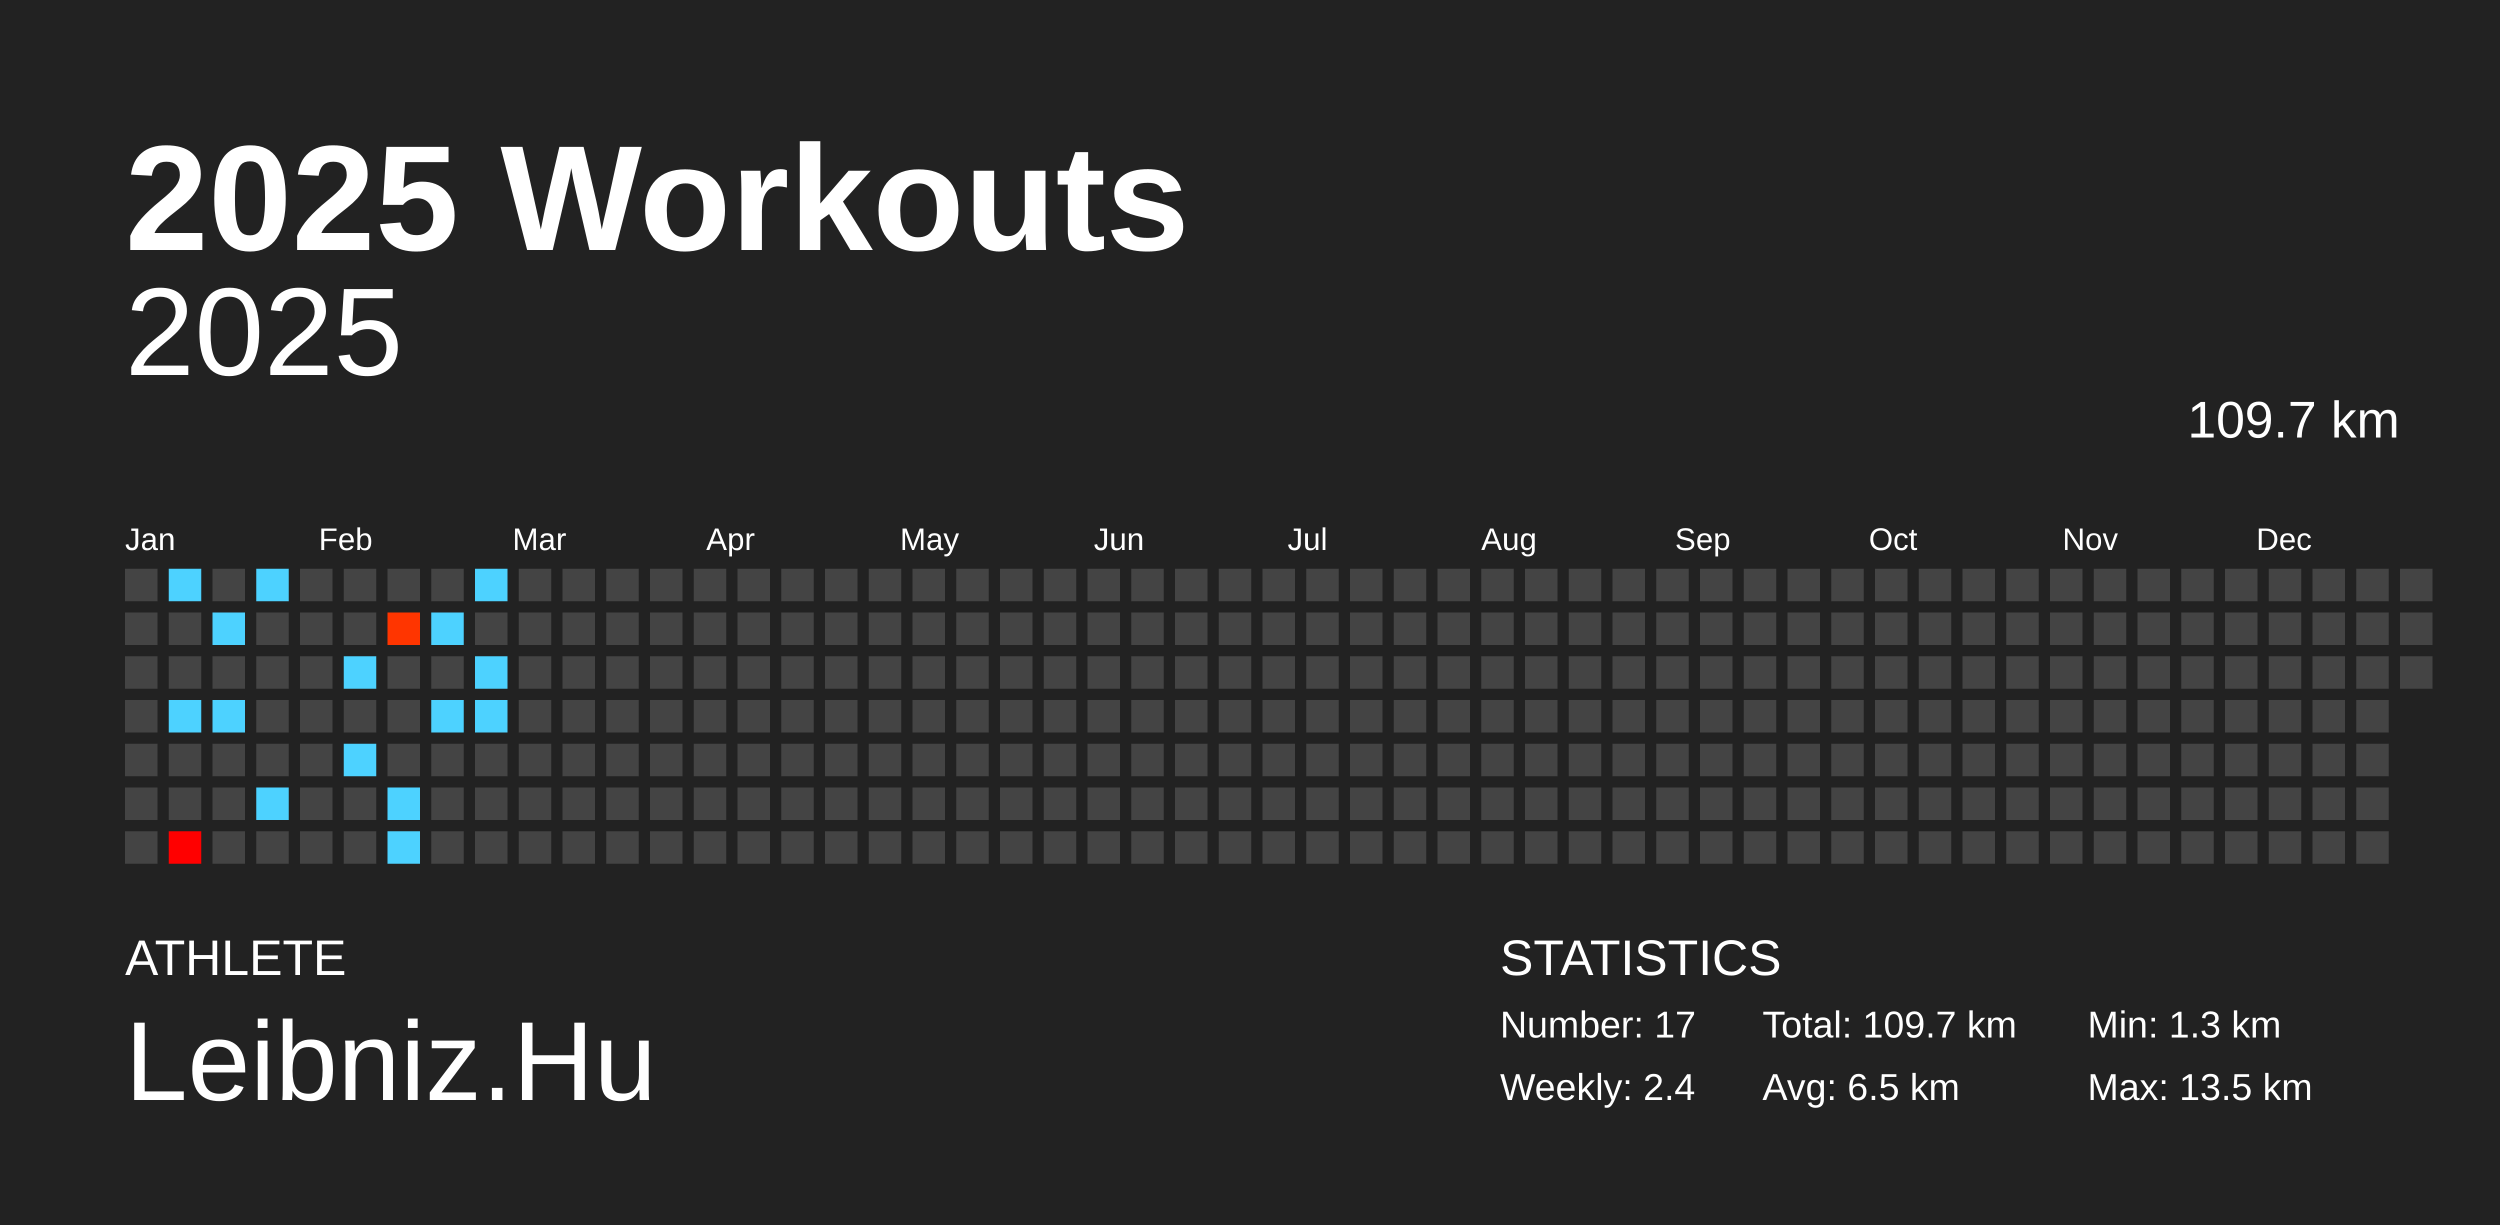
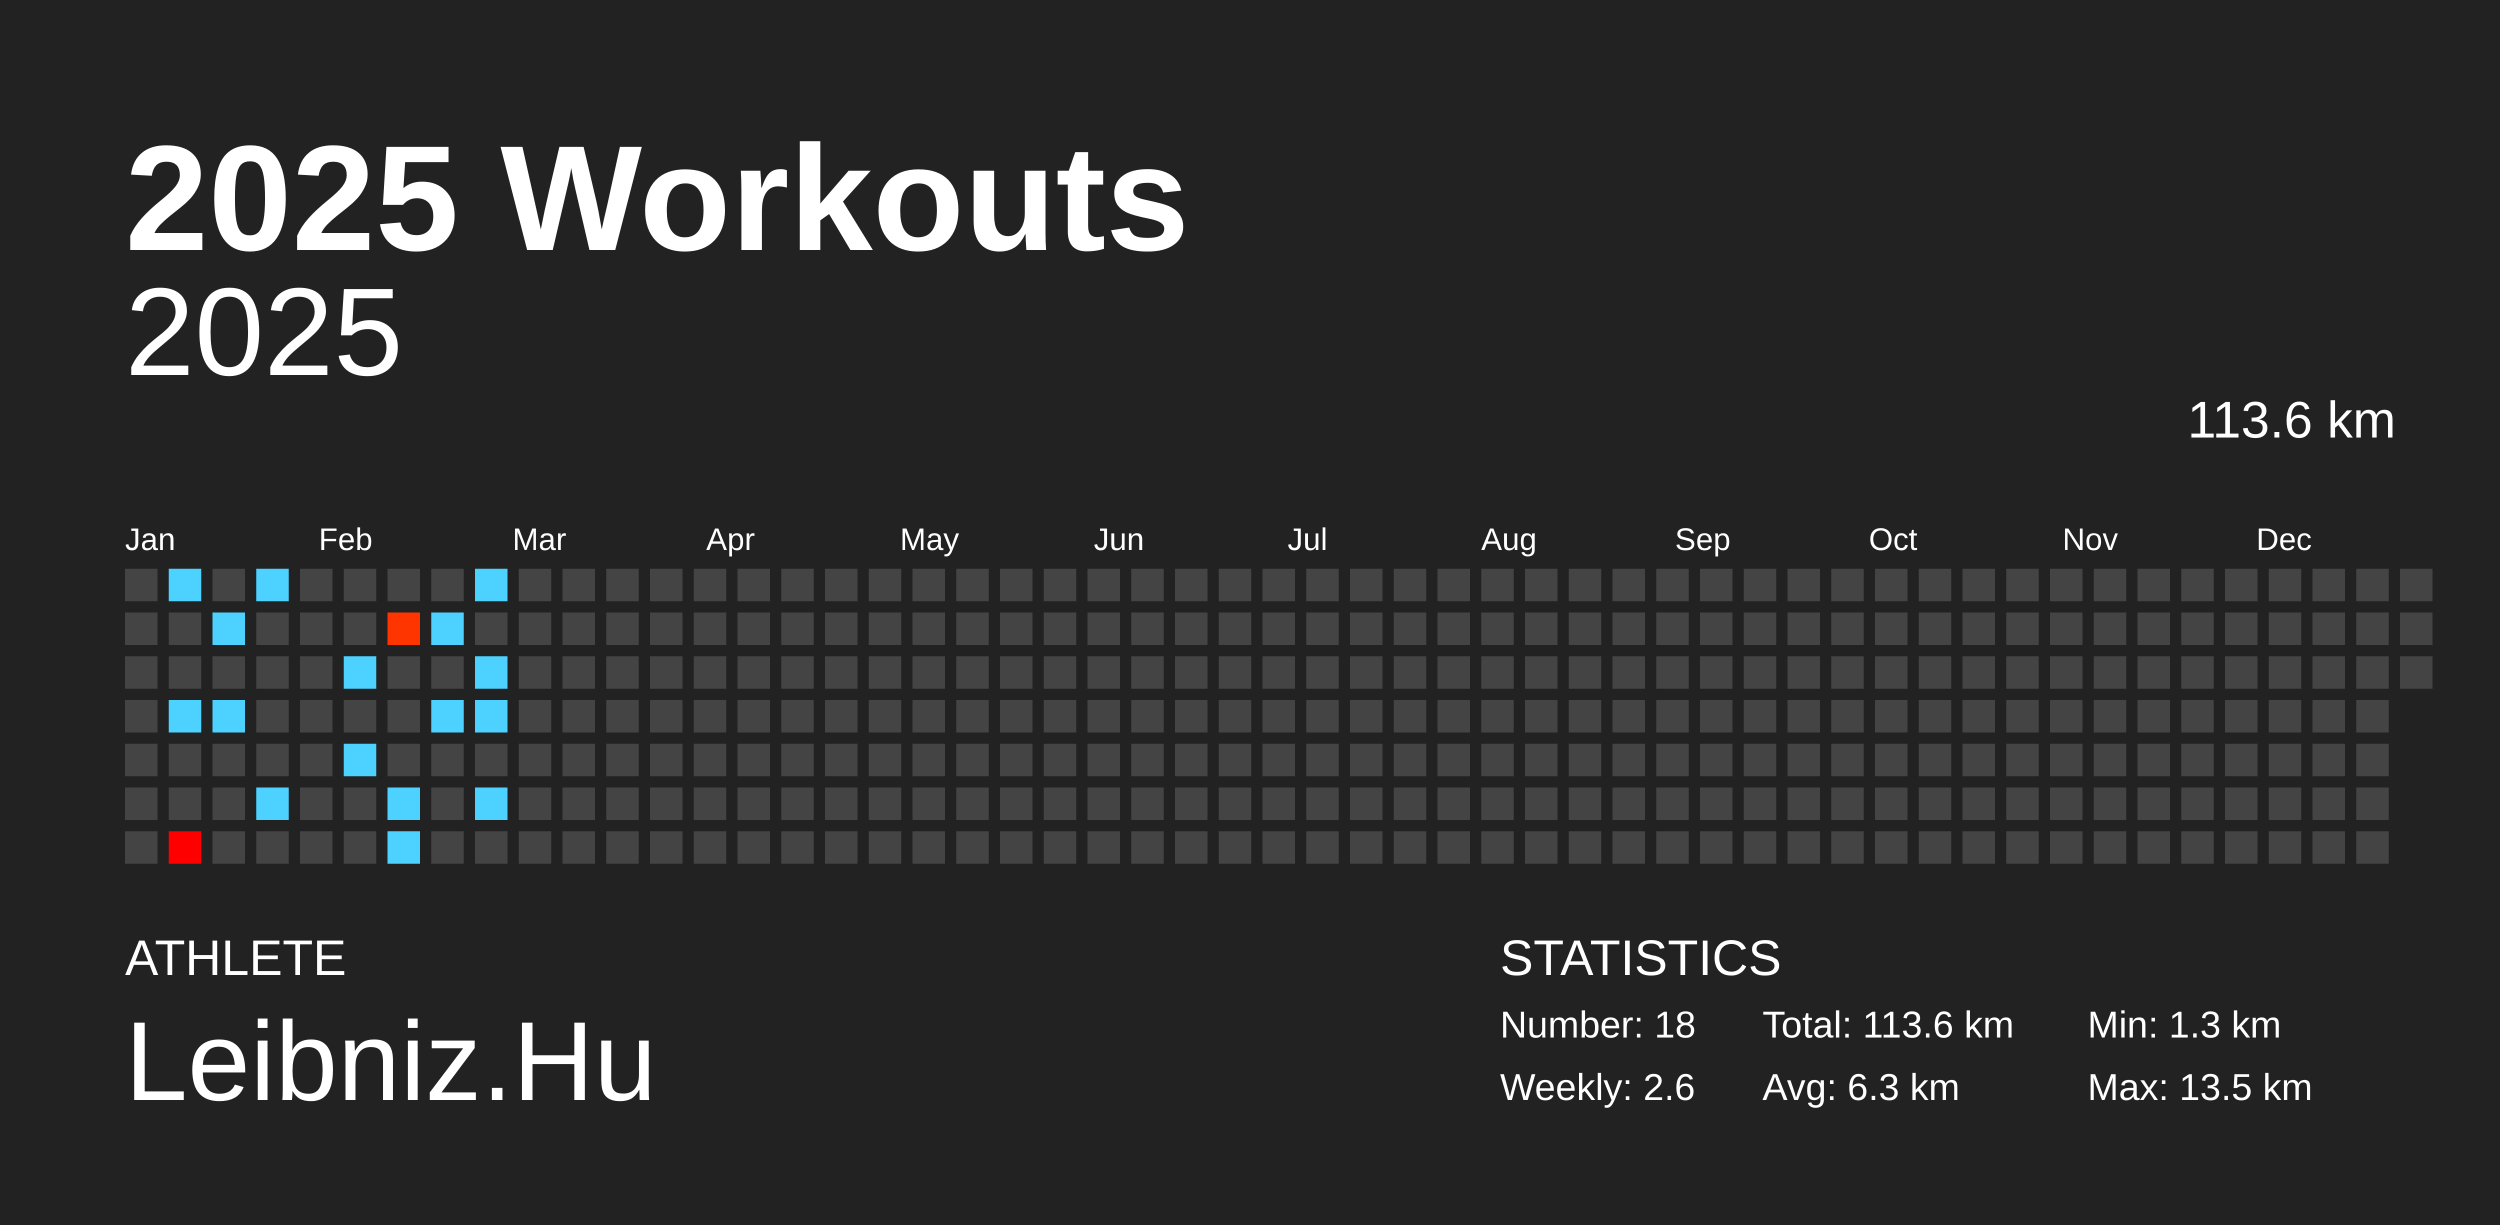
<svg xmlns="http://www.w3.org/2000/svg" baseProfile="full" height="98mm" version="1.1" viewBox="0,0,200,98" width="200mm">
  <defs />
  <rect fill="#222222" height="98" width="200" x="0" y="0" />
  <text fill="#FFFFFF" style="font-size:12px; font-family:Arial; font-weight:bold;" x="10" y="20">2025 Workouts</text>
  <text fill="#FFFFFF" style="font-size:4px; font-family:Arial" x="10" y="78">ATHLETE</text>
  <text fill="#FFFFFF" style="font-size:9px; font-family:Arial" x="10" y="88">Leibniz.Hu</text>
  <text fill="#FFFFFF" style="font-size:4px; font-family:Arial" x="120" y="78">STATISTICS</text>
-   <text fill="#FFFFFF" style="font-size:3px; font-family:Arial" x="120" y="83">Number: 17</text>
-   <text fill="#FFFFFF" style="font-size:3px; font-family:Arial" x="120" y="88">Weekly: 2.4</text>
-   <text fill="#FFFFFF" style="font-size:3px; font-family:Arial" x="141" y="83">Total: 109.7 km</text>
-   <text fill="#FFFFFF" style="font-size:3px; font-family:Arial" x="141" y="88">Avg: 6.5 km</text>
+   <text fill="#FFFFFF" style="font-size:3px; font-family:Arial" x="120" y="83">Number: 18</text>
+   <text fill="#FFFFFF" style="font-size:3px; font-family:Arial" x="120" y="88">Weekly: 2.6</text>
+   <text fill="#FFFFFF" style="font-size:3px; font-family:Arial" x="141" y="83">Total: 113.6 km</text>
+   <text fill="#FFFFFF" style="font-size:3px; font-family:Arial" x="141" y="88">Avg: 6.3 km</text>
  <text fill="#FFFFFF" style="font-size:3px; font-family:Arial" x="167" y="83">Min: 1.3 km</text>
  <text fill="#FFFFFF" style="font-size:3px; font-family:Arial" x="167" y="88">Max: 13.5 km</text>
  <text alignment-baseline="hanging" fill="#FFFFFF" style="font-size:10.0px; font-family:Arial;" x="10" y="30">2025</text>
-   <text alignment-baseline="hanging" fill="#FFFFFF" style="font-size:4.125px; font-family:Arial;" x="175" y="35">109.7 km</text>
+   <text alignment-baseline="hanging" fill="#FFFFFF" style="font-size:4.125px; font-family:Arial;" x="175" y="35">113.6 km</text>
  <text fill="#FFFFFF" style="font-size:2.5px; font-family:Arial" x="10.0" y="44">Jan</text>
  <text fill="#FFFFFF" style="font-size:2.5px; font-family:Arial" x="25.5" y="44">Feb</text>
  <text fill="#FFFFFF" style="font-size:2.5px; font-family:Arial" x="41.0" y="44">Mar</text>
  <text fill="#FFFFFF" style="font-size:2.5px; font-family:Arial" x="56.5" y="44">Apr</text>
  <text fill="#FFFFFF" style="font-size:2.5px; font-family:Arial" x="72.0" y="44">May</text>
  <text fill="#FFFFFF" style="font-size:2.5px; font-family:Arial" x="87.5" y="44">Jun</text>
  <text fill="#FFFFFF" style="font-size:2.5px; font-family:Arial" x="103.0" y="44">Jul</text>
  <text fill="#FFFFFF" style="font-size:2.5px; font-family:Arial" x="118.5" y="44">Aug</text>
  <text fill="#FFFFFF" style="font-size:2.5px; font-family:Arial" x="134.0" y="44">Sep</text>
  <text fill="#FFFFFF" style="font-size:2.5px; font-family:Arial" x="149.5" y="44">Oct</text>
  <text fill="#FFFFFF" style="font-size:2.5px; font-family:Arial" x="165.0" y="44">Nov</text>
  <text fill="#FFFFFF" style="font-size:2.5px; font-family:Arial" x="180.5" y="44">Dec</text>
  <rect fill="#444444" height="2.6" width="2.6" x="10.0" y="45.5" />
  <rect fill="#444444" height="2.6" width="2.6" x="10.0" y="49.0" />
  <rect fill="#444444" height="2.6" width="2.6" x="10.0" y="52.5" />
  <rect fill="#444444" height="2.6" width="2.6" x="10.0" y="56.0" />
  <rect fill="#444444" height="2.6" width="2.6" x="10.0" y="59.5" />
  <rect fill="#444444" height="2.6" width="2.6" x="10.0" y="63.0" />
  <rect fill="#444444" height="2.6" width="2.6" x="10.0" y="66.5" />
  <rect fill="#4dd2ff" height="2.6" width="2.6" x="13.5" y="45.5" />
  <rect fill="#444444" height="2.6" width="2.6" x="13.5" y="49.0" />
  <rect fill="#444444" height="2.6" width="2.6" x="13.5" y="52.5" />
  <rect fill="#4dd2ff" height="2.6" width="2.6" x="13.5" y="56.0" />
  <rect fill="#444444" height="2.6" width="2.6" x="13.5" y="59.5" />
  <rect fill="#444444" height="2.6" width="2.6" x="13.5" y="63.0" />
  <rect fill="#ff0000" height="2.6" width="2.6" x="13.5" y="66.5" />
  <rect fill="#444444" height="2.6" width="2.6" x="17.0" y="45.5" />
  <rect fill="#4dd2ff" height="2.6" width="2.6" x="17.0" y="49.0" />
  <rect fill="#444444" height="2.6" width="2.6" x="17.0" y="52.5" />
  <rect fill="#4dd2ff" height="2.6" width="2.6" x="17.0" y="56.0" />
  <rect fill="#444444" height="2.6" width="2.6" x="17.0" y="59.5" />
  <rect fill="#444444" height="2.6" width="2.6" x="17.0" y="63.0" />
  <rect fill="#444444" height="2.6" width="2.6" x="17.0" y="66.5" />
  <rect fill="#4dd2ff" height="2.6" width="2.6" x="20.5" y="45.5" />
  <rect fill="#444444" height="2.6" width="2.6" x="20.5" y="49.0" />
  <rect fill="#444444" height="2.6" width="2.6" x="20.5" y="52.5" />
  <rect fill="#444444" height="2.6" width="2.6" x="20.5" y="56.0" />
  <rect fill="#444444" height="2.6" width="2.6" x="20.5" y="59.5" />
  <rect fill="#4dd2ff" height="2.6" width="2.6" x="20.5" y="63.0" />
  <rect fill="#444444" height="2.6" width="2.6" x="20.5" y="66.5" />
  <rect fill="#444444" height="2.6" width="2.6" x="24.0" y="45.5" />
  <rect fill="#444444" height="2.6" width="2.6" x="24.0" y="49.0" />
  <rect fill="#444444" height="2.6" width="2.6" x="24.0" y="52.5" />
  <rect fill="#444444" height="2.6" width="2.6" x="24.0" y="56.0" />
  <rect fill="#444444" height="2.6" width="2.6" x="24.0" y="59.5" />
  <rect fill="#444444" height="2.6" width="2.6" x="24.0" y="63.0" />
  <rect fill="#444444" height="2.6" width="2.6" x="24.0" y="66.5" />
  <rect fill="#444444" height="2.6" width="2.6" x="27.5" y="45.5" />
  <rect fill="#444444" height="2.6" width="2.6" x="27.5" y="49.0" />
  <rect fill="#4dd2ff" height="2.6" width="2.6" x="27.5" y="52.5" />
  <rect fill="#444444" height="2.6" width="2.6" x="27.5" y="56.0" />
  <rect fill="#4dd2ff" height="2.6" width="2.6" x="27.5" y="59.5" />
  <rect fill="#444444" height="2.6" width="2.6" x="27.5" y="63.0" />
  <rect fill="#444444" height="2.6" width="2.6" x="27.5" y="66.5" />
  <rect fill="#444444" height="2.6" width="2.6" x="31.0" y="45.5" />
  <rect fill="#ff3500" height="2.6" width="2.6" x="31.0" y="49.0" />
  <rect fill="#444444" height="2.6" width="2.6" x="31.0" y="52.5" />
  <rect fill="#444444" height="2.6" width="2.6" x="31.0" y="56.0" />
  <rect fill="#444444" height="2.6" width="2.6" x="31.0" y="59.5" />
  <rect fill="#4dd2ff" height="2.6" width="2.6" x="31.0" y="63.0" />
  <rect fill="#4dd2ff" height="2.6" width="2.6" x="31.0" y="66.5" />
  <rect fill="#444444" height="2.6" width="2.6" x="34.5" y="45.5" />
  <rect fill="#4dd2ff" height="2.6" width="2.6" x="34.5" y="49.0" />
  <rect fill="#444444" height="2.6" width="2.6" x="34.5" y="52.5" />
  <rect fill="#4dd2ff" height="2.6" width="2.6" x="34.5" y="56.0" />
  <rect fill="#444444" height="2.6" width="2.6" x="34.5" y="59.5" />
  <rect fill="#444444" height="2.6" width="2.6" x="34.5" y="63.0" />
  <rect fill="#444444" height="2.6" width="2.6" x="34.5" y="66.5" />
  <rect fill="#4dd2ff" height="2.6" width="2.6" x="38.0" y="45.5" />
  <rect fill="#444444" height="2.6" width="2.6" x="38.0" y="49.0" />
  <rect fill="#4dd2ff" height="2.6" width="2.6" x="38.0" y="52.5" />
  <rect fill="#4dd2ff" height="2.6" width="2.6" x="38.0" y="56.0" />
  <rect fill="#444444" height="2.6" width="2.6" x="38.0" y="59.5" />
-   <rect fill="#444444" height="2.6" width="2.6" x="38.0" y="63.0" />
+   <rect fill="#4dd2ff" height="2.6" width="2.6" x="38.0" y="63.0" />
  <rect fill="#444444" height="2.6" width="2.6" x="38.0" y="66.5" />
  <rect fill="#444444" height="2.6" width="2.6" x="41.5" y="45.5" />
  <rect fill="#444444" height="2.6" width="2.6" x="41.5" y="49.0" />
  <rect fill="#444444" height="2.6" width="2.6" x="41.5" y="52.5" />
  <rect fill="#444444" height="2.6" width="2.6" x="41.5" y="56.0" />
  <rect fill="#444444" height="2.6" width="2.6" x="41.5" y="59.5" />
  <rect fill="#444444" height="2.6" width="2.6" x="41.5" y="63.0" />
  <rect fill="#444444" height="2.6" width="2.6" x="41.5" y="66.5" />
  <rect fill="#444444" height="2.6" width="2.6" x="45.0" y="45.5" />
  <rect fill="#444444" height="2.6" width="2.6" x="45.0" y="49.0" />
  <rect fill="#444444" height="2.6" width="2.6" x="45.0" y="52.5" />
  <rect fill="#444444" height="2.6" width="2.6" x="45.0" y="56.0" />
  <rect fill="#444444" height="2.6" width="2.6" x="45.0" y="59.5" />
  <rect fill="#444444" height="2.6" width="2.6" x="45.0" y="63.0" />
  <rect fill="#444444" height="2.6" width="2.6" x="45.0" y="66.5" />
  <rect fill="#444444" height="2.6" width="2.6" x="48.5" y="45.5" />
  <rect fill="#444444" height="2.6" width="2.6" x="48.5" y="49.0" />
  <rect fill="#444444" height="2.6" width="2.6" x="48.5" y="52.5" />
  <rect fill="#444444" height="2.6" width="2.6" x="48.5" y="56.0" />
  <rect fill="#444444" height="2.6" width="2.6" x="48.5" y="59.5" />
  <rect fill="#444444" height="2.6" width="2.6" x="48.5" y="63.0" />
  <rect fill="#444444" height="2.6" width="2.6" x="48.5" y="66.5" />
  <rect fill="#444444" height="2.6" width="2.6" x="52.0" y="45.5" />
  <rect fill="#444444" height="2.6" width="2.6" x="52.0" y="49.0" />
  <rect fill="#444444" height="2.6" width="2.6" x="52.0" y="52.5" />
  <rect fill="#444444" height="2.6" width="2.6" x="52.0" y="56.0" />
  <rect fill="#444444" height="2.6" width="2.6" x="52.0" y="59.5" />
  <rect fill="#444444" height="2.6" width="2.6" x="52.0" y="63.0" />
  <rect fill="#444444" height="2.6" width="2.6" x="52.0" y="66.5" />
  <rect fill="#444444" height="2.6" width="2.6" x="55.5" y="45.5" />
  <rect fill="#444444" height="2.6" width="2.6" x="55.5" y="49.0" />
  <rect fill="#444444" height="2.6" width="2.6" x="55.5" y="52.5" />
  <rect fill="#444444" height="2.6" width="2.6" x="55.5" y="56.0" />
  <rect fill="#444444" height="2.6" width="2.6" x="55.5" y="59.5" />
  <rect fill="#444444" height="2.6" width="2.6" x="55.5" y="63.0" />
  <rect fill="#444444" height="2.6" width="2.6" x="55.5" y="66.5" />
  <rect fill="#444444" height="2.6" width="2.6" x="59.0" y="45.5" />
  <rect fill="#444444" height="2.6" width="2.6" x="59.0" y="49.0" />
  <rect fill="#444444" height="2.6" width="2.6" x="59.0" y="52.5" />
  <rect fill="#444444" height="2.6" width="2.6" x="59.0" y="56.0" />
  <rect fill="#444444" height="2.6" width="2.6" x="59.0" y="59.5" />
  <rect fill="#444444" height="2.6" width="2.6" x="59.0" y="63.0" />
  <rect fill="#444444" height="2.6" width="2.6" x="59.0" y="66.5" />
  <rect fill="#444444" height="2.6" width="2.6" x="62.5" y="45.5" />
  <rect fill="#444444" height="2.6" width="2.6" x="62.5" y="49.0" />
  <rect fill="#444444" height="2.6" width="2.6" x="62.5" y="52.5" />
  <rect fill="#444444" height="2.6" width="2.6" x="62.5" y="56.0" />
  <rect fill="#444444" height="2.6" width="2.6" x="62.5" y="59.5" />
  <rect fill="#444444" height="2.6" width="2.6" x="62.5" y="63.0" />
  <rect fill="#444444" height="2.6" width="2.6" x="62.5" y="66.5" />
  <rect fill="#444444" height="2.6" width="2.6" x="66.0" y="45.5" />
  <rect fill="#444444" height="2.6" width="2.6" x="66.0" y="49.0" />
  <rect fill="#444444" height="2.6" width="2.6" x="66.0" y="52.5" />
  <rect fill="#444444" height="2.6" width="2.6" x="66.0" y="56.0" />
  <rect fill="#444444" height="2.6" width="2.6" x="66.0" y="59.5" />
  <rect fill="#444444" height="2.6" width="2.6" x="66.0" y="63.0" />
  <rect fill="#444444" height="2.6" width="2.6" x="66.0" y="66.5" />
  <rect fill="#444444" height="2.6" width="2.6" x="69.5" y="45.5" />
  <rect fill="#444444" height="2.6" width="2.6" x="69.5" y="49.0" />
  <rect fill="#444444" height="2.6" width="2.6" x="69.5" y="52.5" />
  <rect fill="#444444" height="2.6" width="2.6" x="69.5" y="56.0" />
  <rect fill="#444444" height="2.6" width="2.6" x="69.5" y="59.5" />
  <rect fill="#444444" height="2.6" width="2.6" x="69.5" y="63.0" />
  <rect fill="#444444" height="2.6" width="2.6" x="69.5" y="66.5" />
  <rect fill="#444444" height="2.6" width="2.6" x="73.0" y="45.5" />
  <rect fill="#444444" height="2.6" width="2.6" x="73.0" y="49.0" />
  <rect fill="#444444" height="2.6" width="2.6" x="73.0" y="52.5" />
  <rect fill="#444444" height="2.6" width="2.6" x="73.0" y="56.0" />
  <rect fill="#444444" height="2.6" width="2.6" x="73.0" y="59.5" />
  <rect fill="#444444" height="2.6" width="2.6" x="73.0" y="63.0" />
  <rect fill="#444444" height="2.6" width="2.6" x="73.0" y="66.5" />
  <rect fill="#444444" height="2.6" width="2.6" x="76.5" y="45.5" />
  <rect fill="#444444" height="2.6" width="2.6" x="76.5" y="49.0" />
  <rect fill="#444444" height="2.6" width="2.6" x="76.5" y="52.5" />
  <rect fill="#444444" height="2.6" width="2.6" x="76.5" y="56.0" />
  <rect fill="#444444" height="2.6" width="2.6" x="76.5" y="59.5" />
  <rect fill="#444444" height="2.6" width="2.6" x="76.5" y="63.0" />
  <rect fill="#444444" height="2.6" width="2.6" x="76.5" y="66.5" />
  <rect fill="#444444" height="2.6" width="2.6" x="80.0" y="45.5" />
  <rect fill="#444444" height="2.6" width="2.6" x="80.0" y="49.0" />
  <rect fill="#444444" height="2.6" width="2.6" x="80.0" y="52.5" />
  <rect fill="#444444" height="2.6" width="2.6" x="80.0" y="56.0" />
  <rect fill="#444444" height="2.6" width="2.6" x="80.0" y="59.5" />
  <rect fill="#444444" height="2.6" width="2.6" x="80.0" y="63.0" />
  <rect fill="#444444" height="2.6" width="2.6" x="80.0" y="66.5" />
  <rect fill="#444444" height="2.6" width="2.6" x="83.5" y="45.5" />
  <rect fill="#444444" height="2.6" width="2.6" x="83.5" y="49.0" />
  <rect fill="#444444" height="2.6" width="2.6" x="83.5" y="52.5" />
  <rect fill="#444444" height="2.6" width="2.6" x="83.5" y="56.0" />
  <rect fill="#444444" height="2.6" width="2.6" x="83.5" y="59.5" />
  <rect fill="#444444" height="2.6" width="2.6" x="83.5" y="63.0" />
  <rect fill="#444444" height="2.6" width="2.6" x="83.5" y="66.5" />
  <rect fill="#444444" height="2.6" width="2.6" x="87.0" y="45.5" />
  <rect fill="#444444" height="2.6" width="2.6" x="87.0" y="49.0" />
  <rect fill="#444444" height="2.6" width="2.6" x="87.0" y="52.5" />
  <rect fill="#444444" height="2.6" width="2.6" x="87.0" y="56.0" />
  <rect fill="#444444" height="2.6" width="2.6" x="87.0" y="59.5" />
  <rect fill="#444444" height="2.6" width="2.6" x="87.0" y="63.0" />
  <rect fill="#444444" height="2.6" width="2.6" x="87.0" y="66.5" />
  <rect fill="#444444" height="2.6" width="2.6" x="90.5" y="45.5" />
  <rect fill="#444444" height="2.6" width="2.6" x="90.5" y="49.0" />
  <rect fill="#444444" height="2.6" width="2.6" x="90.5" y="52.5" />
  <rect fill="#444444" height="2.6" width="2.6" x="90.5" y="56.0" />
  <rect fill="#444444" height="2.6" width="2.6" x="90.5" y="59.5" />
  <rect fill="#444444" height="2.6" width="2.6" x="90.5" y="63.0" />
  <rect fill="#444444" height="2.6" width="2.6" x="90.5" y="66.5" />
  <rect fill="#444444" height="2.6" width="2.6" x="94.0" y="45.5" />
  <rect fill="#444444" height="2.6" width="2.6" x="94.0" y="49.0" />
  <rect fill="#444444" height="2.6" width="2.6" x="94.0" y="52.5" />
  <rect fill="#444444" height="2.6" width="2.6" x="94.0" y="56.0" />
  <rect fill="#444444" height="2.6" width="2.6" x="94.0" y="59.5" />
  <rect fill="#444444" height="2.6" width="2.6" x="94.0" y="63.0" />
  <rect fill="#444444" height="2.6" width="2.6" x="94.0" y="66.5" />
  <rect fill="#444444" height="2.6" width="2.6" x="97.5" y="45.5" />
  <rect fill="#444444" height="2.6" width="2.6" x="97.5" y="49.0" />
  <rect fill="#444444" height="2.6" width="2.6" x="97.5" y="52.5" />
  <rect fill="#444444" height="2.6" width="2.6" x="97.5" y="56.0" />
  <rect fill="#444444" height="2.6" width="2.6" x="97.5" y="59.5" />
  <rect fill="#444444" height="2.6" width="2.6" x="97.5" y="63.0" />
  <rect fill="#444444" height="2.6" width="2.6" x="97.5" y="66.5" />
  <rect fill="#444444" height="2.6" width="2.6" x="101.0" y="45.5" />
  <rect fill="#444444" height="2.6" width="2.6" x="101.0" y="49.0" />
  <rect fill="#444444" height="2.6" width="2.6" x="101.0" y="52.5" />
  <rect fill="#444444" height="2.6" width="2.6" x="101.0" y="56.0" />
  <rect fill="#444444" height="2.6" width="2.6" x="101.0" y="59.5" />
  <rect fill="#444444" height="2.6" width="2.6" x="101.0" y="63.0" />
  <rect fill="#444444" height="2.6" width="2.6" x="101.0" y="66.5" />
  <rect fill="#444444" height="2.6" width="2.6" x="104.5" y="45.5" />
  <rect fill="#444444" height="2.6" width="2.6" x="104.5" y="49.0" />
  <rect fill="#444444" height="2.6" width="2.6" x="104.5" y="52.5" />
  <rect fill="#444444" height="2.6" width="2.6" x="104.5" y="56.0" />
  <rect fill="#444444" height="2.6" width="2.6" x="104.5" y="59.5" />
  <rect fill="#444444" height="2.6" width="2.6" x="104.5" y="63.0" />
  <rect fill="#444444" height="2.6" width="2.6" x="104.5" y="66.5" />
  <rect fill="#444444" height="2.6" width="2.6" x="108.0" y="45.5" />
  <rect fill="#444444" height="2.6" width="2.6" x="108.0" y="49.0" />
  <rect fill="#444444" height="2.6" width="2.6" x="108.0" y="52.5" />
  <rect fill="#444444" height="2.6" width="2.6" x="108.0" y="56.0" />
  <rect fill="#444444" height="2.6" width="2.6" x="108.0" y="59.5" />
  <rect fill="#444444" height="2.6" width="2.6" x="108.0" y="63.0" />
  <rect fill="#444444" height="2.6" width="2.6" x="108.0" y="66.5" />
  <rect fill="#444444" height="2.6" width="2.6" x="111.5" y="45.5" />
  <rect fill="#444444" height="2.6" width="2.6" x="111.5" y="49.0" />
  <rect fill="#444444" height="2.6" width="2.6" x="111.5" y="52.5" />
  <rect fill="#444444" height="2.6" width="2.6" x="111.5" y="56.0" />
  <rect fill="#444444" height="2.6" width="2.6" x="111.5" y="59.5" />
  <rect fill="#444444" height="2.6" width="2.6" x="111.5" y="63.0" />
  <rect fill="#444444" height="2.6" width="2.6" x="111.5" y="66.5" />
  <rect fill="#444444" height="2.6" width="2.6" x="115.0" y="45.5" />
  <rect fill="#444444" height="2.6" width="2.6" x="115.0" y="49.0" />
  <rect fill="#444444" height="2.6" width="2.6" x="115.0" y="52.5" />
  <rect fill="#444444" height="2.6" width="2.6" x="115.0" y="56.0" />
  <rect fill="#444444" height="2.6" width="2.6" x="115.0" y="59.5" />
  <rect fill="#444444" height="2.6" width="2.6" x="115.0" y="63.0" />
  <rect fill="#444444" height="2.6" width="2.6" x="115.0" y="66.5" />
  <rect fill="#444444" height="2.6" width="2.6" x="118.5" y="45.5" />
  <rect fill="#444444" height="2.6" width="2.6" x="118.5" y="49.0" />
  <rect fill="#444444" height="2.6" width="2.6" x="118.5" y="52.5" />
  <rect fill="#444444" height="2.6" width="2.6" x="118.5" y="56.0" />
  <rect fill="#444444" height="2.6" width="2.6" x="118.5" y="59.5" />
  <rect fill="#444444" height="2.6" width="2.6" x="118.5" y="63.0" />
  <rect fill="#444444" height="2.6" width="2.6" x="118.5" y="66.5" />
  <rect fill="#444444" height="2.6" width="2.6" x="122.0" y="45.5" />
  <rect fill="#444444" height="2.6" width="2.6" x="122.0" y="49.0" />
  <rect fill="#444444" height="2.6" width="2.6" x="122.0" y="52.5" />
  <rect fill="#444444" height="2.6" width="2.6" x="122.0" y="56.0" />
  <rect fill="#444444" height="2.6" width="2.6" x="122.0" y="59.5" />
  <rect fill="#444444" height="2.6" width="2.6" x="122.0" y="63.0" />
  <rect fill="#444444" height="2.6" width="2.6" x="122.0" y="66.5" />
  <rect fill="#444444" height="2.6" width="2.6" x="125.5" y="45.5" />
  <rect fill="#444444" height="2.6" width="2.6" x="125.5" y="49.0" />
  <rect fill="#444444" height="2.6" width="2.6" x="125.5" y="52.5" />
  <rect fill="#444444" height="2.6" width="2.6" x="125.5" y="56.0" />
  <rect fill="#444444" height="2.6" width="2.6" x="125.5" y="59.5" />
  <rect fill="#444444" height="2.6" width="2.6" x="125.5" y="63.0" />
  <rect fill="#444444" height="2.6" width="2.6" x="125.5" y="66.5" />
  <rect fill="#444444" height="2.6" width="2.6" x="129.0" y="45.5" />
  <rect fill="#444444" height="2.6" width="2.6" x="129.0" y="49.0" />
  <rect fill="#444444" height="2.6" width="2.6" x="129.0" y="52.5" />
  <rect fill="#444444" height="2.6" width="2.6" x="129.0" y="56.0" />
  <rect fill="#444444" height="2.6" width="2.6" x="129.0" y="59.5" />
  <rect fill="#444444" height="2.6" width="2.6" x="129.0" y="63.0" />
  <rect fill="#444444" height="2.6" width="2.6" x="129.0" y="66.5" />
  <rect fill="#444444" height="2.6" width="2.6" x="132.5" y="45.5" />
  <rect fill="#444444" height="2.6" width="2.6" x="132.5" y="49.0" />
  <rect fill="#444444" height="2.6" width="2.6" x="132.5" y="52.5" />
  <rect fill="#444444" height="2.6" width="2.6" x="132.5" y="56.0" />
  <rect fill="#444444" height="2.6" width="2.6" x="132.5" y="59.5" />
  <rect fill="#444444" height="2.6" width="2.6" x="132.5" y="63.0" />
  <rect fill="#444444" height="2.6" width="2.6" x="132.5" y="66.5" />
  <rect fill="#444444" height="2.6" width="2.6" x="136.0" y="45.5" />
  <rect fill="#444444" height="2.6" width="2.6" x="136.0" y="49.0" />
  <rect fill="#444444" height="2.6" width="2.6" x="136.0" y="52.5" />
  <rect fill="#444444" height="2.6" width="2.6" x="136.0" y="56.0" />
  <rect fill="#444444" height="2.6" width="2.6" x="136.0" y="59.5" />
  <rect fill="#444444" height="2.6" width="2.6" x="136.0" y="63.0" />
  <rect fill="#444444" height="2.6" width="2.6" x="136.0" y="66.5" />
  <rect fill="#444444" height="2.6" width="2.6" x="139.5" y="45.5" />
  <rect fill="#444444" height="2.6" width="2.6" x="139.5" y="49.0" />
  <rect fill="#444444" height="2.6" width="2.6" x="139.5" y="52.5" />
  <rect fill="#444444" height="2.6" width="2.6" x="139.5" y="56.0" />
  <rect fill="#444444" height="2.6" width="2.6" x="139.5" y="59.5" />
  <rect fill="#444444" height="2.6" width="2.6" x="139.5" y="63.0" />
  <rect fill="#444444" height="2.6" width="2.6" x="139.5" y="66.5" />
  <rect fill="#444444" height="2.6" width="2.6" x="143.0" y="45.5" />
  <rect fill="#444444" height="2.6" width="2.6" x="143.0" y="49.0" />
  <rect fill="#444444" height="2.6" width="2.6" x="143.0" y="52.5" />
  <rect fill="#444444" height="2.6" width="2.6" x="143.0" y="56.0" />
  <rect fill="#444444" height="2.6" width="2.6" x="143.0" y="59.5" />
  <rect fill="#444444" height="2.6" width="2.6" x="143.0" y="63.0" />
  <rect fill="#444444" height="2.6" width="2.6" x="143.0" y="66.5" />
  <rect fill="#444444" height="2.6" width="2.6" x="146.5" y="45.5" />
  <rect fill="#444444" height="2.6" width="2.6" x="146.5" y="49.0" />
  <rect fill="#444444" height="2.6" width="2.6" x="146.5" y="52.5" />
  <rect fill="#444444" height="2.6" width="2.6" x="146.5" y="56.0" />
  <rect fill="#444444" height="2.6" width="2.6" x="146.5" y="59.5" />
  <rect fill="#444444" height="2.6" width="2.6" x="146.5" y="63.0" />
  <rect fill="#444444" height="2.6" width="2.6" x="146.5" y="66.5" />
  <rect fill="#444444" height="2.6" width="2.6" x="150.0" y="45.5" />
  <rect fill="#444444" height="2.6" width="2.6" x="150.0" y="49.0" />
  <rect fill="#444444" height="2.6" width="2.6" x="150.0" y="52.5" />
  <rect fill="#444444" height="2.6" width="2.6" x="150.0" y="56.0" />
  <rect fill="#444444" height="2.6" width="2.6" x="150.0" y="59.5" />
  <rect fill="#444444" height="2.6" width="2.6" x="150.0" y="63.0" />
  <rect fill="#444444" height="2.6" width="2.6" x="150.0" y="66.5" />
  <rect fill="#444444" height="2.6" width="2.6" x="153.5" y="45.5" />
  <rect fill="#444444" height="2.6" width="2.6" x="153.5" y="49.0" />
  <rect fill="#444444" height="2.6" width="2.6" x="153.5" y="52.5" />
  <rect fill="#444444" height="2.6" width="2.6" x="153.5" y="56.0" />
  <rect fill="#444444" height="2.6" width="2.6" x="153.5" y="59.5" />
  <rect fill="#444444" height="2.6" width="2.6" x="153.5" y="63.0" />
  <rect fill="#444444" height="2.6" width="2.6" x="153.5" y="66.5" />
  <rect fill="#444444" height="2.6" width="2.6" x="157.0" y="45.5" />
  <rect fill="#444444" height="2.6" width="2.6" x="157.0" y="49.0" />
  <rect fill="#444444" height="2.6" width="2.6" x="157.0" y="52.5" />
  <rect fill="#444444" height="2.6" width="2.6" x="157.0" y="56.0" />
  <rect fill="#444444" height="2.6" width="2.6" x="157.0" y="59.5" />
  <rect fill="#444444" height="2.6" width="2.6" x="157.0" y="63.0" />
  <rect fill="#444444" height="2.6" width="2.6" x="157.0" y="66.5" />
  <rect fill="#444444" height="2.6" width="2.6" x="160.5" y="45.5" />
  <rect fill="#444444" height="2.6" width="2.6" x="160.5" y="49.0" />
  <rect fill="#444444" height="2.6" width="2.6" x="160.5" y="52.5" />
  <rect fill="#444444" height="2.6" width="2.6" x="160.5" y="56.0" />
  <rect fill="#444444" height="2.6" width="2.6" x="160.5" y="59.5" />
  <rect fill="#444444" height="2.6" width="2.6" x="160.5" y="63.0" />
  <rect fill="#444444" height="2.6" width="2.6" x="160.5" y="66.5" />
  <rect fill="#444444" height="2.6" width="2.6" x="164.0" y="45.5" />
  <rect fill="#444444" height="2.6" width="2.6" x="164.0" y="49.0" />
  <rect fill="#444444" height="2.6" width="2.6" x="164.0" y="52.5" />
  <rect fill="#444444" height="2.6" width="2.6" x="164.0" y="56.0" />
  <rect fill="#444444" height="2.6" width="2.6" x="164.0" y="59.5" />
  <rect fill="#444444" height="2.6" width="2.6" x="164.0" y="63.0" />
  <rect fill="#444444" height="2.6" width="2.6" x="164.0" y="66.5" />
  <rect fill="#444444" height="2.6" width="2.6" x="167.5" y="45.5" />
  <rect fill="#444444" height="2.6" width="2.6" x="167.5" y="49.0" />
  <rect fill="#444444" height="2.6" width="2.6" x="167.5" y="52.5" />
  <rect fill="#444444" height="2.6" width="2.6" x="167.5" y="56.0" />
  <rect fill="#444444" height="2.6" width="2.6" x="167.5" y="59.5" />
  <rect fill="#444444" height="2.6" width="2.6" x="167.5" y="63.0" />
  <rect fill="#444444" height="2.6" width="2.6" x="167.5" y="66.5" />
  <rect fill="#444444" height="2.6" width="2.6" x="171.0" y="45.5" />
  <rect fill="#444444" height="2.6" width="2.6" x="171.0" y="49.0" />
  <rect fill="#444444" height="2.6" width="2.6" x="171.0" y="52.5" />
  <rect fill="#444444" height="2.6" width="2.6" x="171.0" y="56.0" />
  <rect fill="#444444" height="2.6" width="2.6" x="171.0" y="59.5" />
  <rect fill="#444444" height="2.6" width="2.6" x="171.0" y="63.0" />
  <rect fill="#444444" height="2.6" width="2.6" x="171.0" y="66.5" />
  <rect fill="#444444" height="2.6" width="2.6" x="174.5" y="45.5" />
  <rect fill="#444444" height="2.6" width="2.6" x="174.5" y="49.0" />
  <rect fill="#444444" height="2.6" width="2.6" x="174.5" y="52.5" />
  <rect fill="#444444" height="2.6" width="2.6" x="174.5" y="56.0" />
  <rect fill="#444444" height="2.6" width="2.6" x="174.5" y="59.5" />
  <rect fill="#444444" height="2.6" width="2.6" x="174.5" y="63.0" />
  <rect fill="#444444" height="2.6" width="2.6" x="174.5" y="66.5" />
  <rect fill="#444444" height="2.6" width="2.6" x="178.0" y="45.5" />
  <rect fill="#444444" height="2.6" width="2.6" x="178.0" y="49.0" />
  <rect fill="#444444" height="2.6" width="2.6" x="178.0" y="52.5" />
  <rect fill="#444444" height="2.6" width="2.6" x="178.0" y="56.0" />
  <rect fill="#444444" height="2.6" width="2.6" x="178.0" y="59.5" />
  <rect fill="#444444" height="2.6" width="2.6" x="178.0" y="63.0" />
  <rect fill="#444444" height="2.6" width="2.6" x="178.0" y="66.5" />
  <rect fill="#444444" height="2.6" width="2.6" x="181.5" y="45.5" />
  <rect fill="#444444" height="2.6" width="2.6" x="181.5" y="49.0" />
  <rect fill="#444444" height="2.6" width="2.6" x="181.5" y="52.5" />
  <rect fill="#444444" height="2.6" width="2.6" x="181.5" y="56.0" />
  <rect fill="#444444" height="2.6" width="2.6" x="181.5" y="59.5" />
  <rect fill="#444444" height="2.6" width="2.6" x="181.5" y="63.0" />
  <rect fill="#444444" height="2.6" width="2.6" x="181.5" y="66.5" />
  <rect fill="#444444" height="2.6" width="2.6" x="185.0" y="45.5" />
  <rect fill="#444444" height="2.6" width="2.6" x="185.0" y="49.0" />
  <rect fill="#444444" height="2.6" width="2.6" x="185.0" y="52.5" />
  <rect fill="#444444" height="2.6" width="2.6" x="185.0" y="56.0" />
  <rect fill="#444444" height="2.6" width="2.6" x="185.0" y="59.5" />
  <rect fill="#444444" height="2.6" width="2.6" x="185.0" y="63.0" />
  <rect fill="#444444" height="2.6" width="2.6" x="185.0" y="66.5" />
  <rect fill="#444444" height="2.6" width="2.6" x="188.5" y="45.5" />
  <rect fill="#444444" height="2.6" width="2.6" x="188.5" y="49.0" />
  <rect fill="#444444" height="2.6" width="2.6" x="188.5" y="52.5" />
  <rect fill="#444444" height="2.6" width="2.6" x="188.5" y="56.0" />
  <rect fill="#444444" height="2.6" width="2.6" x="188.5" y="59.5" />
  <rect fill="#444444" height="2.6" width="2.6" x="188.5" y="63.0" />
  <rect fill="#444444" height="2.6" width="2.6" x="188.5" y="66.5" />
  <rect fill="#444444" height="2.6" width="2.6" x="192.0" y="45.5" />
  <rect fill="#444444" height="2.6" width="2.6" x="192.0" y="49.0" />
  <rect fill="#444444" height="2.6" width="2.6" x="192.0" y="52.5" />
</svg>
